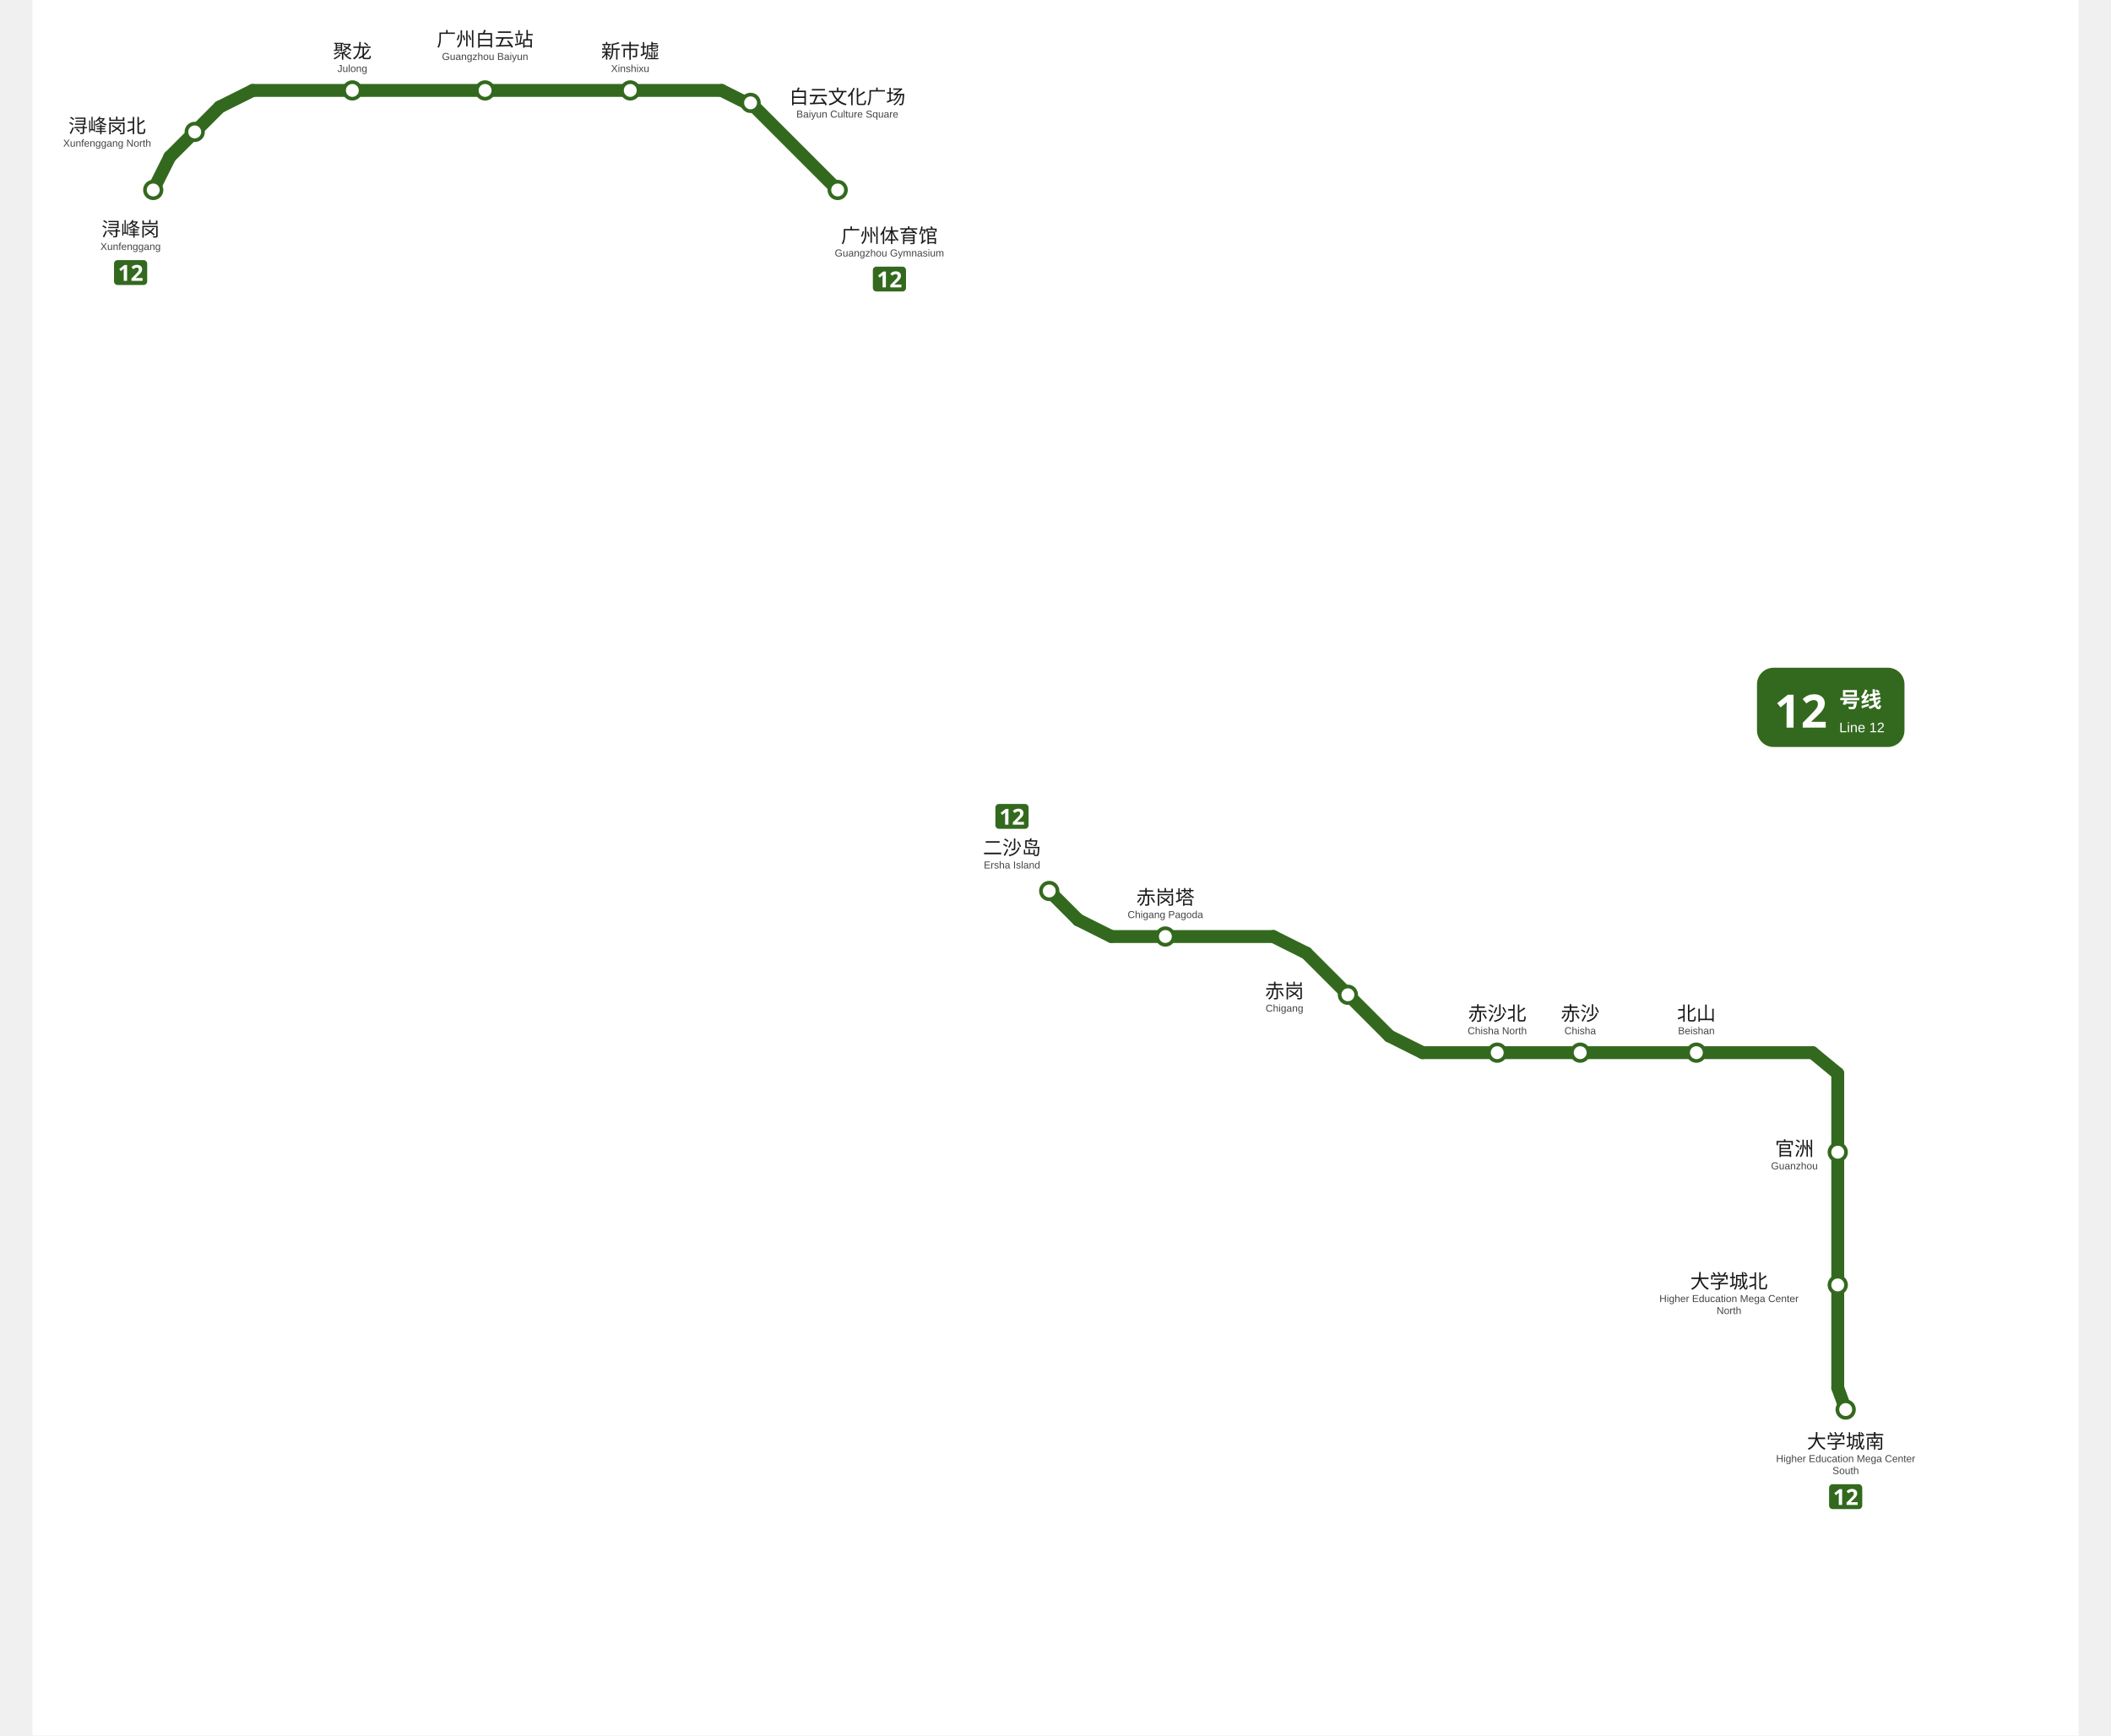
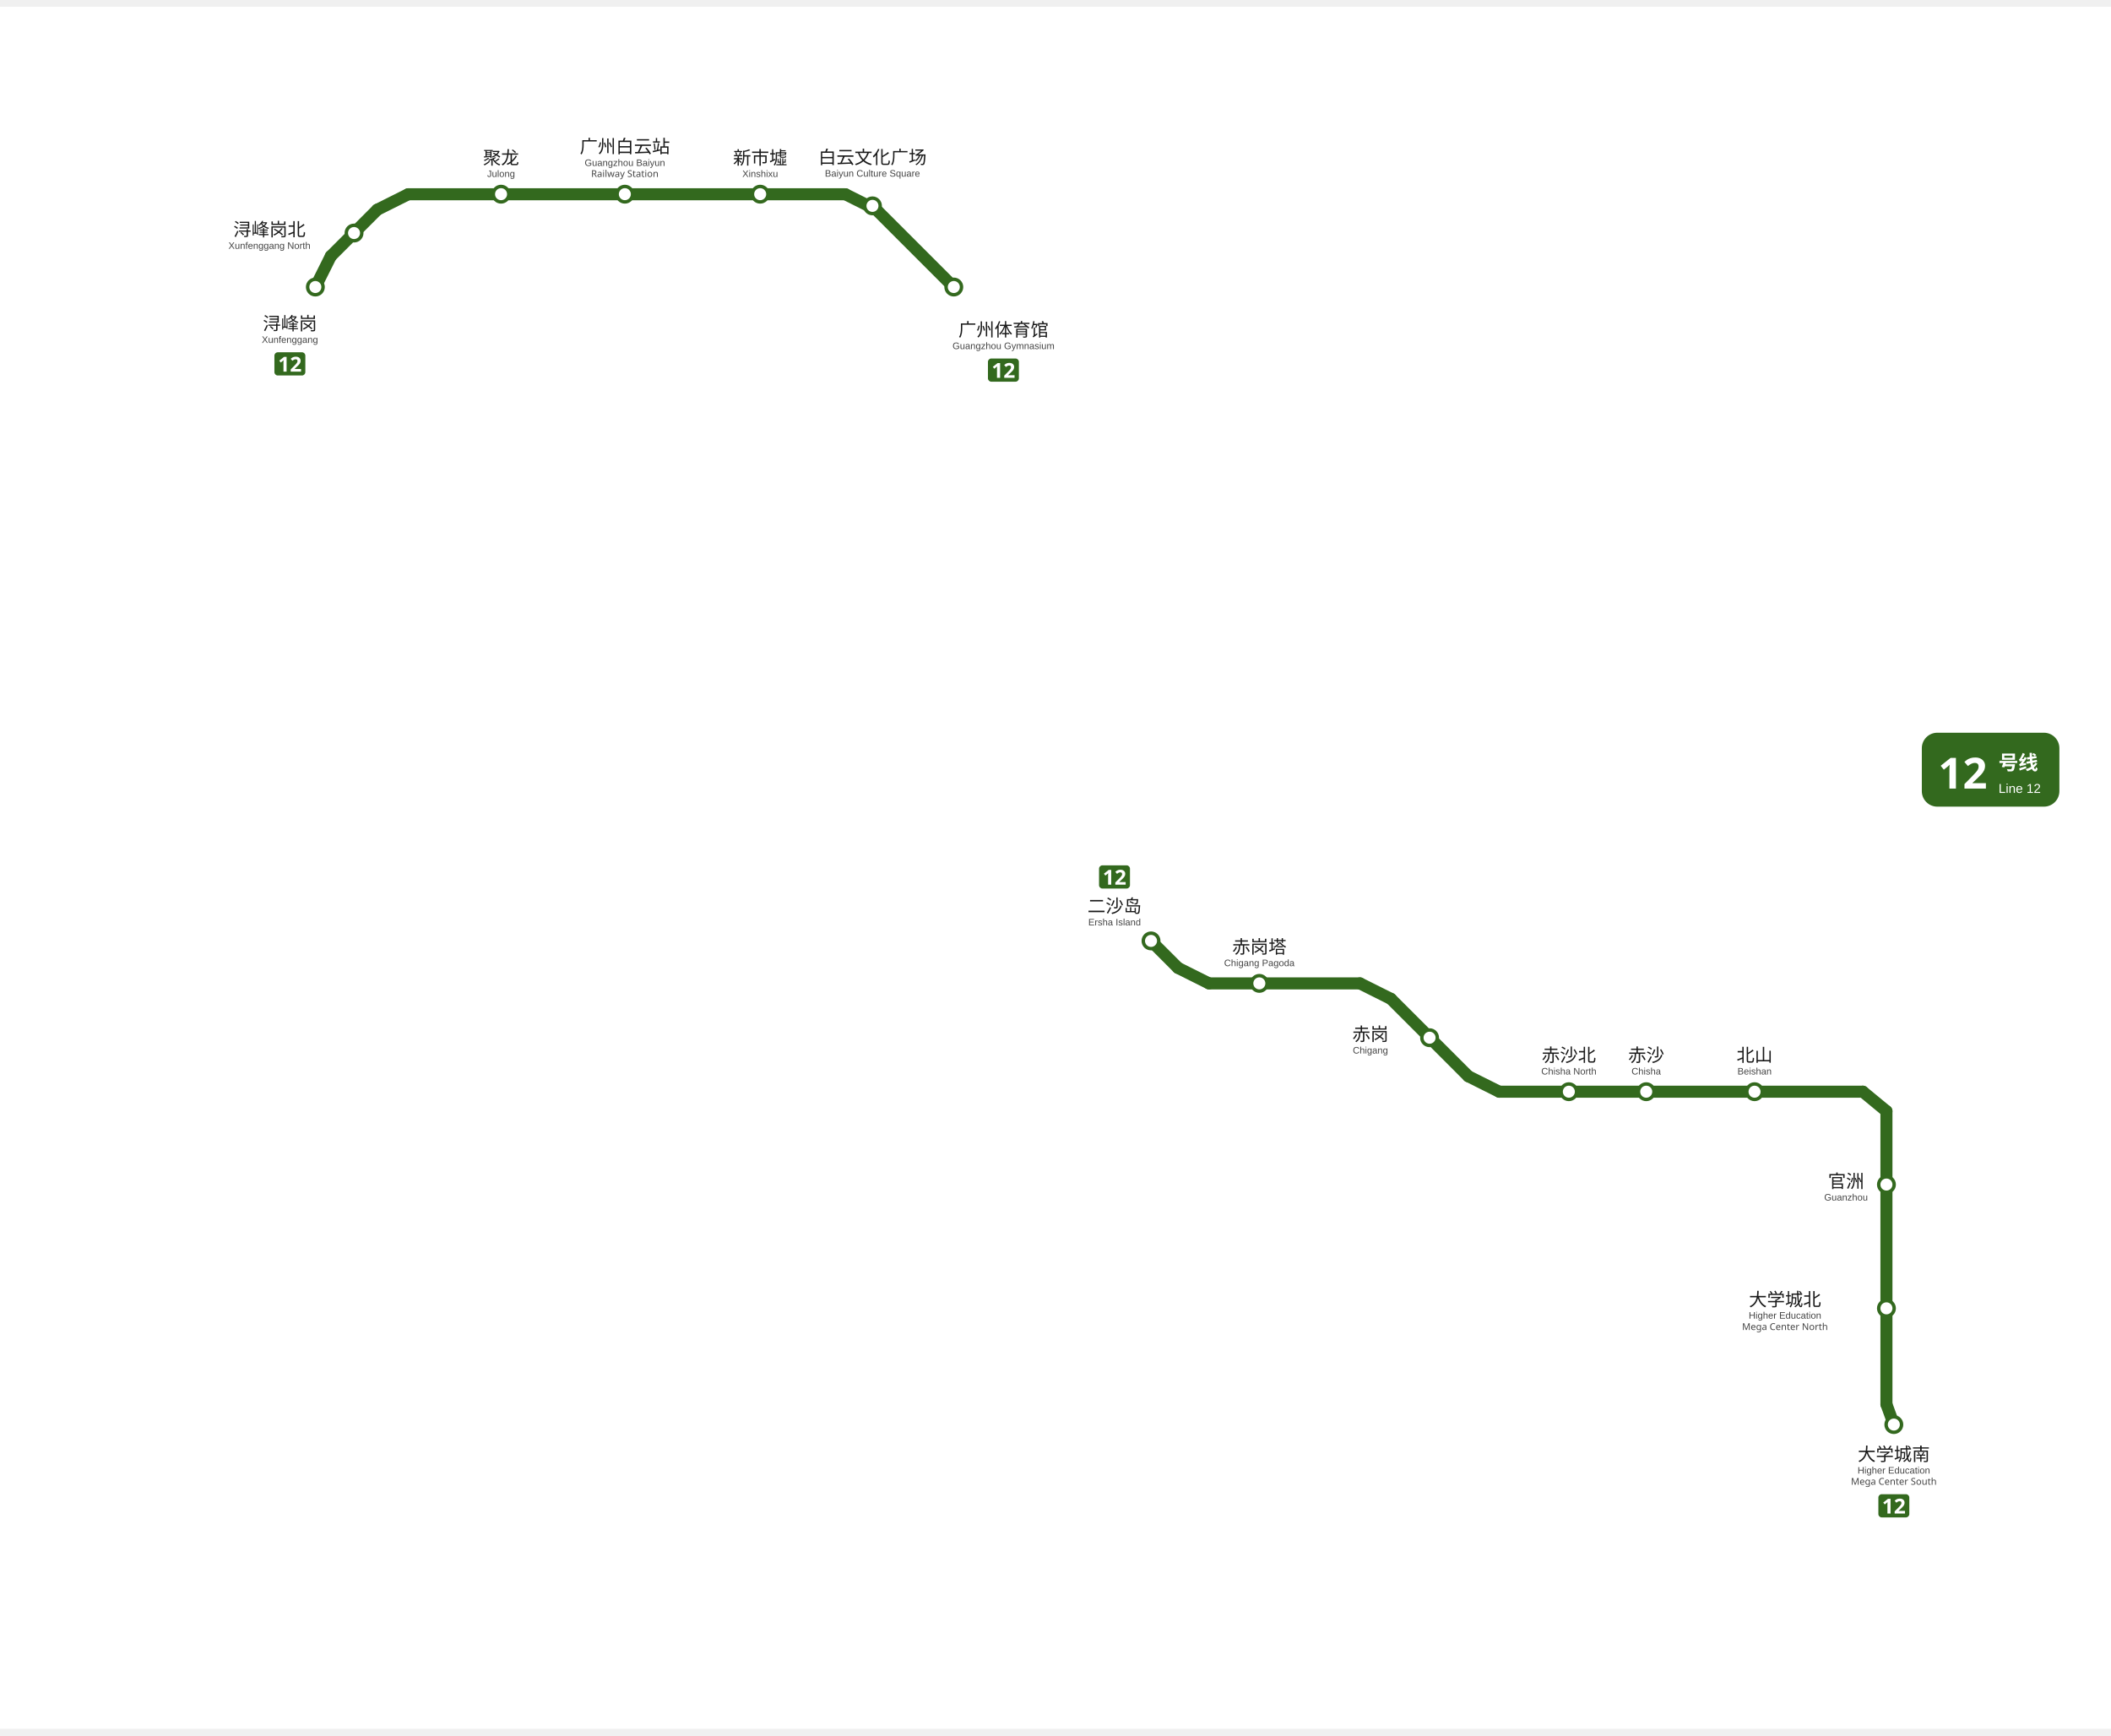
- <svg xmlns="http://www.w3.org/2000/svg" data-multi="1" data-chains="浔峰岗,浔峰岗北,聚龙,广州白云站,新市墟,白云文化广场,广州体育馆|二沙岛,赤岗塔,赤岗,赤沙北,赤沙,北山,官洲,大学城北,大学城南" viewBox="1001.0 637.2 1109.8 941.4" data-pins="二沙岛,北山,大学城北,大学城南,官洲,赤岗,赤岗塔,赤沙,赤沙北" width="731" height="601">
-   <rect x="1001.0" y="637.2" width="1109.8" height="941.4" fill="#ffffff" /> /&gt;<g id="走廊">
+ <svg xmlns="http://www.w3.org/2000/svg" data-multi="1" data-chains="浔峰岗,浔峰岗北,聚龙,广州白云站,新市墟,白云文化广场,广州体育馆|二沙岛,赤岗塔,赤岗,赤沙北,赤沙,北山,官洲,大学城北,大学城南" viewBox="883.1 577.2 1227.7 1001.5" data-pins="二沙岛,北山,大学城北,大学城南,官洲,广州体育馆,广州白云站,新市墟,浔峰岗,浔峰岗北,白云文化广场,聚龙,赤岗,赤岗塔,赤沙,赤沙北" width="731" height="601">
+   <rect x="883.1" y="577.2" width="1227.7" height="1001.5" fill="#ffffff" />
+   <g id="走廊">
    <line x1="1066.50" y1="740.25" x2="1075.50" y2="722.25" style="fill:none;stroke:#33691E;stroke-width:7;stroke-linecap:round" />
    <line x1="1075.50" y1="722.25" x2="1102.50" y2="695.25" style="fill:none;stroke:#33691E;stroke-width:7;stroke-linecap:round" />
    <line x1="1102.50" y1="695.25" x2="1120.50" y2="686.25" style="fill:none;stroke:#33691E;stroke-width:7;stroke-linecap:round" />
    <line x1="1120.50" y1="686.25" x2="1374.75" y2="686.25" style="fill:none;stroke:#33691E;stroke-width:7;stroke-linecap:round" />
    <line x1="1374.75" y1="686.25" x2="1392.75" y2="695.25" style="fill:none;stroke:#33691E;stroke-width:7;stroke-linecap:round" />
    <line x1="1392.75" y1="695.25" x2="1437.75" y2="740.25" style="fill:none;stroke:#33691E;stroke-width:7;stroke-linecap:round" />
    <line x1="1552.50" y1="1120.50" x2="1568.20" y2="1136.20" style="fill:none;stroke:#33691E;stroke-width:7;stroke-linecap:round" />
    <line x1="1568.20" y1="1136.20" x2="1586.20" y2="1145.20" style="fill:none;stroke:#33691E;stroke-width:7;stroke-linecap:round" />
    <line x1="1586.20" y1="1145.20" x2="1674.00" y2="1145.20" style="fill:none;stroke:#33691E;stroke-width:7;stroke-linecap:round" />
    <line x1="1674.00" y1="1145.20" x2="1692.00" y2="1154.20" style="fill:none;stroke:#33691E;stroke-width:7;stroke-linecap:round" />
    <line x1="1692.00" y1="1154.20" x2="1737.00" y2="1199.20" style="fill:none;stroke:#33691E;stroke-width:7;stroke-linecap:round" />
    <line x1="1737.00" y1="1199.20" x2="1755.00" y2="1208.20" style="fill:none;stroke:#33691E;stroke-width:7;stroke-linecap:round" />
    <line x1="1755.00" y1="1208.20" x2="1966.50" y2="1208.20" style="fill:none;stroke:#33691E;stroke-width:7;stroke-linecap:round" />
    <line x1="1966.50" y1="1208.20" x2="1980.20" y2="1219.50" style="fill:none;stroke:#33691E;stroke-width:7;stroke-linecap:round" />
    <line x1="1980.20" y1="1219.50" x2="1980.20" y2="1390.00" style="fill:none;stroke:#33691E;stroke-width:7;stroke-linecap:round" />
    <line x1="1980.20" y1="1390.00" x2="1984.50" y2="1401.80" style="fill:none;stroke:#33691E;stroke-width:7;stroke-linecap:round" />
  </g>
  <g id="站圆">
-     <circle cx="1066.50" cy="740.25" r="4.5" data-nm="浔峰岗" style="fill:#FFFFFF;stroke:#33691E;stroke-width:2" />
-     <circle cx="1089.00" cy="708.75" r="4.5" data-nm="浔峰岗北" style="fill:#FFFFFF;stroke:#33691E;stroke-width:2" />
-     <circle cx="1174.50" cy="686.25" r="4.5" data-nm="聚龙" style="fill:#FFFFFF;stroke:#33691E;stroke-width:2" />
-     <circle cx="1246.50" cy="686.25" r="4.5" data-nm="广州白云站" style="fill:#FFFFFF;stroke:#33691E;stroke-width:2" />
-     <circle cx="1325.25" cy="686.25" r="4.5" data-nm="新市墟" style="fill:#FFFFFF;stroke:#33691E;stroke-width:2" />
-     <circle cx="1390.50" cy="693.00" r="4.5" data-nm="白云文化广场" style="fill:#FFFFFF;stroke:#33691E;stroke-width:2" />
-     <circle cx="1437.75" cy="740.25" r="4.5" data-nm="广州体育馆" style="fill:#FFFFFF;stroke:#33691E;stroke-width:2" />
+     <circle cx="1066.5" cy="740.2" r="4.5" data-nm="浔峰岗" style="fill:#FFFFFF;stroke:#33691E;stroke-width:2" />
+     <circle cx="1089.0" cy="708.8" r="4.5" data-nm="浔峰岗北" style="fill:#FFFFFF;stroke:#33691E;stroke-width:2" />
+     <circle cx="1174.5" cy="686.2" r="4.5" data-nm="聚龙" style="fill:#FFFFFF;stroke:#33691E;stroke-width:2" />
+     <circle cx="1246.5" cy="686.2" r="4.5" data-nm="广州白云站" style="fill:#FFFFFF;stroke:#33691E;stroke-width:2" />
+     <circle cx="1325.2" cy="686.2" r="4.5" data-nm="新市墟" style="fill:#FFFFFF;stroke:#33691E;stroke-width:2" />
+     <circle cx="1390.5" cy="693.0" r="4.5" data-nm="白云文化广场" style="fill:#FFFFFF;stroke:#33691E;stroke-width:2" />
+     <circle cx="1437.8" cy="740.2" r="4.5" data-nm="广州体育馆" style="fill:#FFFFFF;stroke:#33691E;stroke-width:2" />
    <circle cx="1552.5" cy="1120.5" r="4.5" data-nm="二沙岛" style="fill:#FFFFFF;stroke:#33691E;stroke-width:2" />
    <circle cx="1615.5" cy="1145.2" r="4.5" data-nm="赤岗塔" style="fill:#FFFFFF;stroke:#33691E;stroke-width:2" />
    <circle cx="1714.5" cy="1176.8" r="4.5" data-nm="赤岗" style="fill:#FFFFFF;stroke:#33691E;stroke-width:2" />
    <circle cx="1795.5" cy="1208.2" r="4.5" data-nm="赤沙北" style="fill:#FFFFFF;stroke:#33691E;stroke-width:2" />
    <circle cx="1840.5" cy="1208.2" r="4.5" data-nm="赤沙" style="fill:#FFFFFF;stroke:#33691E;stroke-width:2" />
    <circle cx="1903.5" cy="1208.2" r="4.5" data-nm="北山" style="fill:#FFFFFF;stroke:#33691E;stroke-width:2" />
    <circle cx="1980.2" cy="1262.2" r="4.5" data-nm="官洲" style="fill:#FFFFFF;stroke:#33691E;stroke-width:2" />
    <circle cx="1980.2" cy="1334.2" r="4.5" data-nm="大学城北" style="fill:#FFFFFF;stroke:#33691E;stroke-width:2" />
    <circle cx="1984.5" cy="1401.8" r="4.5" data-nm="大学城南" style="fill:#FFFFFF;stroke:#33691E;stroke-width:2" />
  </g>
  <g id="线路徽标">
-     <g data-badge="chip" transform="translate(1045.23 778.299)" data-box="1045.2,778.3,1063.2,791.8">
+     <g data-badge="chip" transform="translate(1042.69 778.158)" data-box="1042.7,778.2,1060.7,791.6">
      <path d="M16.04 13.49h-14.09c-1.07 0 -1.95 -0.88 -1.95 -1.95v-9.59c0 -1.07 0.88 -1.95 1.95 -1.95h14.09c1.07 0 1.95 0.88 1.95 1.95v9.59C17.99 12.61 17.11 13.49 16.04 13.49z" fill="#33691E" />
      <path d="M7.08 11.24h-1.81v-4.96c0 -0.2 0 -0.47 0.01 -0.81c0.01 -0.34 0.02 -0.64 0.04 -0.89c-0.04 0.05 -0.13 0.13 -0.26 0.26c-0.13 0.12 -0.25 0.23 -0.37 0.33l-0.98 0.79l-0.88 -1.09l2.76 -2.2h1.49V11.24z" fill="#FFFFFF" />
      <path d="M15.46 11.24h-5.99v-1.26l2.15 -2.17c0.43 -0.45 0.78 -0.82 1.04 -1.12c0.26 -0.3 0.46 -0.57 0.58 -0.82s0.18 -0.51 0.18 -0.79c0 -0.34 -0.09 -0.6 -0.28 -0.77s-0.44 -0.25 -0.76 -0.25c-0.33 0 -0.65 0.08 -0.96 0.23c-0.31 0.15 -0.64 0.37 -0.98 0.65l-0.98 -1.16c0.24 -0.21 0.5 -0.41 0.78 -0.59c0.28 -0.19 0.6 -0.34 0.97 -0.46c0.36 -0.12 0.8 -0.17 1.31 -0.17c0.56 0 1.04 0.1 1.45 0.31s0.72 0.48 0.94 0.83c0.22 0.35 0.33 0.74 0.33 1.18c0 0.47 -0.09 0.9 -0.28 1.3c-0.19 0.39 -0.46 0.78 -0.82 1.16s-0.79 0.81 -1.29 1.27l-1.1 1.03v0.08h3.73V11.24z" fill="#FFFFFF" />
    </g>
-     <g data-badge="chip" transform="translate(1456.83 781.826)" data-box="1456.8,781.8,1474.8,795.3">
+     <g data-badge="chip" transform="translate(1457.66 781.768)" data-box="1457.7,781.8,1475.7,795.3">
      <path d="M16.04 13.49h-14.09c-1.07 0 -1.95 -0.88 -1.95 -1.95v-9.59c0 -1.07 0.88 -1.95 1.95 -1.95h14.09c1.07 0 1.95 0.88 1.95 1.95v9.59C17.99 12.61 17.11 13.49 16.04 13.49z" fill="#33691E" />
      <path d="M7.08 11.24h-1.81v-4.96c0 -0.2 0 -0.47 0.01 -0.81c0.01 -0.34 0.02 -0.64 0.04 -0.89c-0.04 0.05 -0.13 0.13 -0.26 0.26c-0.13 0.12 -0.25 0.23 -0.37 0.33l-0.98 0.79l-0.88 -1.09l2.76 -2.2h1.49V11.24z" fill="#FFFFFF" />
      <path d="M15.46 11.24h-5.99v-1.26l2.15 -2.17c0.43 -0.45 0.78 -0.82 1.04 -1.12c0.26 -0.3 0.46 -0.57 0.58 -0.82s0.18 -0.51 0.18 -0.79c0 -0.34 -0.09 -0.6 -0.28 -0.77s-0.44 -0.25 -0.76 -0.25c-0.33 0 -0.65 0.08 -0.96 0.23c-0.31 0.15 -0.64 0.37 -0.98 0.65l-0.98 -1.16c0.24 -0.21 0.5 -0.41 0.78 -0.59c0.28 -0.19 0.6 -0.34 0.97 -0.46c0.36 -0.12 0.8 -0.17 1.31 -0.17c0.56 0 1.04 0.1 1.45 0.31s0.72 0.48 0.94 0.83c0.22 0.35 0.33 0.74 0.33 1.18c0 0.47 -0.09 0.9 -0.28 1.3c-0.19 0.39 -0.46 0.78 -0.82 1.16s-0.79 0.81 -1.29 1.27l-1.1 1.03v0.08h3.73V11.24z" fill="#FFFFFF" />
    </g>
-     <g data-badge="header" transform="translate(1936.4 999.4)" data-ink="#FFFFFF" data-box="1936.4,999.4,2016.4,1042.4" data-chip="1936.4,999.4,2016.4,1042.4">
+     <g data-badge="header" transform="translate(2000.78 999.417)" data-ink="#FFFFFF" data-box="2000.8,999.4,2080.8,1042.4" data-chip="2000.8,999.4,2080.8,1042.4">
      <rect x="0" y="0" width="80.0" height="43.0" rx="9.0" fill="#33691E" />
      <text x="9.5" y="32.5" font-family="'Microsoft YaHei', sans-serif" font-size="25" font-weight="bold" fill="#FFFFFF">12</text>
      <text x="44.6" y="21.5" font-family="'Microsoft YaHei', sans-serif" font-size="11.5" font-weight="600" fill="#FFFFFF">号线</text>
      <text x="44.6" y="35.0" font-family="Arial, sans-serif" font-size="7.5" fill="#FFFFFF">Line 12</text>
    </g>
-     <g data-badge="chip" transform="translate(1523.30 1073.30)" data-box="1523.30,1073.30,1541.30,1086.80">
+     <g data-badge="chip" transform="translate(1522.27 1076.55)" data-box="1522.3,1076.5,1540.3,1090.0">
      <path d="M16.04 13.49h-14.09c-1.07 0 -1.95 -0.88 -1.95 -1.95v-9.59c0 -1.07 0.88 -1.95 1.95 -1.95h14.09c1.07 0 1.95 0.88 1.95 1.95v9.59C17.99 12.61 17.11 13.49 16.04 13.49z" fill="#33691E" />
      <path d="M7.08 11.24h-1.81v-4.96c0 -0.2 0 -0.47 0.01 -0.81c0.01 -0.34 0.02 -0.64 0.04 -0.89c-0.04 0.05 -0.13 0.13 -0.26 0.26c-0.13 0.12 -0.25 0.23 -0.37 0.33l-0.98 0.79l-0.88 -1.09l2.76 -2.2h1.49V11.24z" fill="#FFFFFF" />
      <path d="M15.46 11.24h-5.99v-1.26l2.15 -2.17c0.43 -0.45 0.78 -0.82 1.04 -1.12c0.26 -0.3 0.46 -0.57 0.58 -0.82s0.18 -0.51 0.18 -0.79c0 -0.34 -0.09 -0.6 -0.28 -0.77s-0.44 -0.25 -0.76 -0.25c-0.33 0 -0.65 0.08 -0.96 0.23c-0.31 0.15 -0.64 0.37 -0.98 0.65l-0.98 -1.16c0.24 -0.21 0.5 -0.41 0.78 -0.59c0.28 -0.19 0.6 -0.34 0.97 -0.46c0.36 -0.12 0.8 -0.17 1.31 -0.17c0.56 0 1.04 0.1 1.45 0.31s0.72 0.48 0.94 0.83c0.22 0.35 0.33 0.74 0.33 1.18c0 0.47 -0.09 0.9 -0.28 1.3c-0.19 0.39 -0.46 0.78 -0.82 1.16s-0.79 0.81 -1.29 1.27l-1.1 1.03v0.08h3.73V11.24z" fill="#FFFFFF" />
    </g>
-     <g data-badge="chip" transform="translate(1975.50 1442.30)" data-box="1975.50,1442.30,1993.50,1455.80">
+     <g data-badge="chip" transform="translate(1975.51 1442.3)" data-box="1975.5,1442.3,1993.5,1455.8">
      <path d="M16.04 13.49h-14.09c-1.07 0 -1.95 -0.88 -1.95 -1.95v-9.59c0 -1.07 0.88 -1.95 1.95 -1.95h14.09c1.07 0 1.95 0.88 1.95 1.95v9.59C17.99 12.61 17.11 13.49 16.04 13.49z" fill="#33691E" />
      <path d="M7.08 11.24h-1.81v-4.96c0 -0.2 0 -0.47 0.01 -0.81c0.01 -0.34 0.02 -0.64 0.04 -0.89c-0.04 0.05 -0.13 0.13 -0.26 0.26c-0.13 0.12 -0.25 0.23 -0.37 0.33l-0.98 0.79l-0.88 -1.09l2.76 -2.2h1.49V11.24z" fill="#FFFFFF" />
      <path d="M15.46 11.24h-5.99v-1.26l2.15 -2.17c0.43 -0.45 0.78 -0.82 1.04 -1.12c0.26 -0.3 0.46 -0.57 0.58 -0.82s0.18 -0.51 0.18 -0.79c0 -0.34 -0.09 -0.6 -0.28 -0.77s-0.44 -0.25 -0.76 -0.25c-0.33 0 -0.65 0.08 -0.96 0.23c-0.31 0.15 -0.64 0.37 -0.98 0.65l-0.98 -1.16c0.24 -0.21 0.5 -0.41 0.78 -0.59c0.28 -0.19 0.6 -0.34 0.97 -0.46c0.36 -0.12 0.8 -0.17 1.31 -0.17c0.56 0 1.04 0.1 1.45 0.31s0.72 0.48 0.94 0.83c0.22 0.35 0.33 0.74 0.33 1.18c0 0.47 -0.09 0.9 -0.28 1.3c-0.19 0.39 -0.46 0.78 -0.82 1.16s-0.79 0.81 -1.29 1.27l-1.1 1.03v0.08h3.73V11.24z" fill="#FFFFFF" />
    </g>
  </g>
  <g id="站名标注" font-family="'Microsoft YaHei', 'PingFang SC', sans-serif">
-     <text x="1041.5" y="709.25" text-anchor="middle" font-size="10.5" font-weight="500" fill="#1a1a1a">浔峰岗北</text>
-     <text x="1041.5" y="716.75" text-anchor="middle" font-size="5.5" font-family="Arial, sans-serif" fill="#444444">Xunfenggang North</text>
-     <text x="1174.5" y="668.75" text-anchor="middle" font-size="10.5" font-weight="500" fill="#1a1a1a">聚龙</text>
-     <text x="1174.5" y="676.25" text-anchor="middle" font-size="5.5" font-family="Arial, sans-serif" fill="#444444">Julong</text>
-     <text x="1246.5" y="662.25" text-anchor="middle" font-size="10.5" font-weight="500" fill="#1a1a1a">广州白云站</text>
-     <text x="1246.5" y="669.75" text-anchor="middle" font-size="5.5" font-family="Arial, sans-serif" fill="#444444">Guangzhou Baiyun</text>
-     <text x="1325.2" y="668.75" text-anchor="middle" font-size="10.5" font-weight="500" fill="#1a1a1a">新市墟</text>
-     <text x="1325.2" y="676.25" text-anchor="middle" font-size="5.5" font-family="Arial, sans-serif" fill="#444444">Xinshixu</text>
-     <text x="1443.0" y="693.5" text-anchor="middle" font-size="10.5" font-weight="500" fill="#1a1a1a">白云文化广场</text>
-     <text x="1443.0" y="701.0" text-anchor="middle" font-size="5.5" font-family="Arial, sans-serif" fill="#444444">Baiyun Culture Square</text>
-     <text x="1054.2" y="765.294" text-anchor="middle" font-size="10.5" font-weight="500" fill="#1a1a1a">浔峰岗</text>
-     <text x="1054.2" y="772.794" text-anchor="middle" font-size="5.5" font-family="Arial, sans-serif" fill="#444444">Xunfenggang</text>
-     <text x="1465.8" y="768.821" text-anchor="middle" font-size="10.5" font-weight="500" fill="#1a1a1a">广州体育馆</text>
-     <text x="1465.8" y="776.321" text-anchor="middle" font-size="5.5" font-family="Arial, sans-serif" fill="#444444">Guangzhou Gymnasium</text>
-     <text x="1615.5" y="1127.7" text-anchor="middle" font-size="10.5" font-weight="500" fill="#1a1a1a">赤岗塔</text>
+     <text x="1051.7" y="765.2" text-anchor="middle" font-size="10.5" font-weight="500" fill="#1a1a1a">浔峰岗</text>
+     <text x="1051.7" y="772.7" text-anchor="middle" font-size="5.5" font-family="Arial, sans-serif" fill="#444444">Xunfenggang</text>
+     <text x="1174.5" y="668.8" text-anchor="middle" font-size="10.5" font-weight="500" fill="#1a1a1a">聚龙</text>
+     <text x="1174.5" y="676.2" text-anchor="middle" font-size="5.5" font-family="Arial, sans-serif" fill="#444444">Julong</text>
+     <text x="1246.5" y="662.2" text-anchor="middle" font-size="10.5" font-weight="500" fill="#1a1a1a">广州白云站</text>
+     <text x="1246.5" y="669.8" text-anchor="middle" font-size="5.5" font-family="Arial, sans-serif" fill="#444444">Guangzhou Baiyun</text>
+     <text x="1246.5" y="676.2" text-anchor="middle" font-size="5.5" fill="#444444">Railway Station</text>
+     <text x="1325.2" y="668.8" text-anchor="middle" font-size="10.5" font-weight="500" fill="#1a1a1a">新市墟</text>
+     <text x="1325.2" y="676.2" text-anchor="middle" font-size="5.5" font-family="Arial, sans-serif" fill="#444444">Xinshixu</text>
+     <text x="1466.7" y="768.8" text-anchor="middle" font-size="10.5" font-weight="500" fill="#1a1a1a">广州体育馆</text>
+     <text x="1466.7" y="776.3" text-anchor="middle" font-size="5.5" font-family="Arial, sans-serif" fill="#444444">Guangzhou Gymnasium</text>
+     <text x="1039.8" y="710.5" text-anchor="middle" font-size="10.5" font-weight="500" fill="#1a1a1a">浔峰岗北</text>
+     <text x="1039.8" y="718.0" text-anchor="middle" font-size="5.5" font-family="Arial, sans-serif" fill="#444444">Xunfenggang North</text>
+     <text x="1390.5" y="668.5" text-anchor="middle" font-size="10.5" font-weight="500" fill="#1a1a1a">白云文化广场</text>
+     <text x="1390.5" y="676.0" text-anchor="middle" font-size="5.5" font-family="Arial, sans-serif" fill="#444444">Baiyun Culture Square</text>font-family="'Microsoft YaHei', 'PingFang SC', sans-serif"&gt;<text x="1615.5" y="1127.7" text-anchor="middle" font-size="10.5" font-weight="500" fill="#1a1a1a">赤岗塔</text>
    <text x="1615.5" y="1135.2" text-anchor="middle" font-size="5.5" font-family="Arial, sans-serif" fill="#444444">Chigang Pagoda</text>
    <text x="1680.1" y="1178.5" text-anchor="middle" font-size="10.5" font-weight="500" fill="#1a1a1a">赤岗</text>
    <text x="1680.1" y="1186.0" text-anchor="middle" font-size="5.5" font-family="Arial, sans-serif" fill="#444444">Chigang</text>
    <text x="1795.5" y="1190.7" text-anchor="middle" font-size="10.5" font-weight="500" fill="#1a1a1a">赤沙北</text>
    <text x="1795.5" y="1198.2" text-anchor="middle" font-size="5.5" font-family="Arial, sans-serif" fill="#444444">Chisha North</text>
    <text x="1840.5" y="1190.7" text-anchor="middle" font-size="10.5" font-weight="500" fill="#1a1a1a">赤沙</text>
    <text x="1840.5" y="1198.2" text-anchor="middle" font-size="5.5" font-family="Arial, sans-serif" fill="#444444">Chisha</text>
    <text x="1903.5" y="1190.7" text-anchor="middle" font-size="10.5" font-weight="500" fill="#1a1a1a">北山</text>
    <text x="1903.5" y="1198.2" text-anchor="middle" font-size="5.5" font-family="Arial, sans-serif" fill="#444444">Beishan</text>
    <text x="1956.7" y="1264.0" text-anchor="middle" font-size="10.5" font-weight="500" fill="#1a1a1a">官洲</text>
    <text x="1956.7" y="1271.5" text-anchor="middle" font-size="5.5" font-family="Arial, sans-serif" fill="#444444">Guanzhou</text>
-     <text x="1921.2" y="1336.0" text-anchor="middle" font-size="10.5" font-weight="500" fill="#1a1a1a">大学城北</text>
-     <text x="1921.20" y="1343.50" text-anchor="middle" font-size="5.5" font-family="Arial, sans-serif" fill="#444444">Higher Education Mega Center</text>
-     <text x="1921.20" y="1350.00" text-anchor="middle" font-size="5.5" font-family="Arial, sans-serif" fill="#444444">North</text>
-     <text x="1984.50" y="1422.80" text-anchor="middle" font-size="10.5" font-weight="500" fill="#1a1a1a">大学城南</text>
-     <text x="1984.50" y="1430.30" text-anchor="middle" font-size="5.5" font-family="Arial, sans-serif" fill="#444444">Higher Education Mega Center</text>
-     <text x="1984.50" y="1436.80" text-anchor="middle" font-size="5.5" font-family="Arial, sans-serif" fill="#444444">South</text>
-     <text x="1532.30" y="1100.80" text-anchor="middle" font-size="10.5" font-weight="500" fill="#1a1a1a">二沙岛</text>
-     <text x="1532.30" y="1108.30" text-anchor="middle" font-size="5.5" font-family="Arial, sans-serif" fill="#444444">Ersha Island</text>
+     <text x="1921.2" y="1332.8" text-anchor="middle" font-size="10.5" font-weight="500" fill="#1a1a1a">大学城北</text>
+     <text x="1921.2" y="1340.2" text-anchor="middle" font-size="5.5" font-family="Arial, sans-serif" fill="#444444">Higher Education</text>
+     <text x="1921.2" y="1346.8" text-anchor="middle" font-size="5.5" fill="#444444">Mega Center North</text>
+     <text x="1984.5" y="1422.8" text-anchor="middle" font-size="10.5" font-weight="500" fill="#1a1a1a">大学城南</text>
+     <text x="1984.5" y="1430.3" text-anchor="middle" font-size="5.5" font-family="Arial, sans-serif" fill="#444444">Higher Education</text>
+     <text x="1984.5" y="1436.8" text-anchor="middle" font-size="5.5" fill="#444444">Mega Center South</text>
+     <text x="1531.3" y="1104.0" text-anchor="middle" font-size="10.5" font-weight="500" fill="#1a1a1a">二沙岛</text>
+     <text x="1531.3" y="1111.5" text-anchor="middle" font-size="5.5" font-family="Arial, sans-serif" fill="#444444">Ersha Island</text>
  </g>
</svg>
